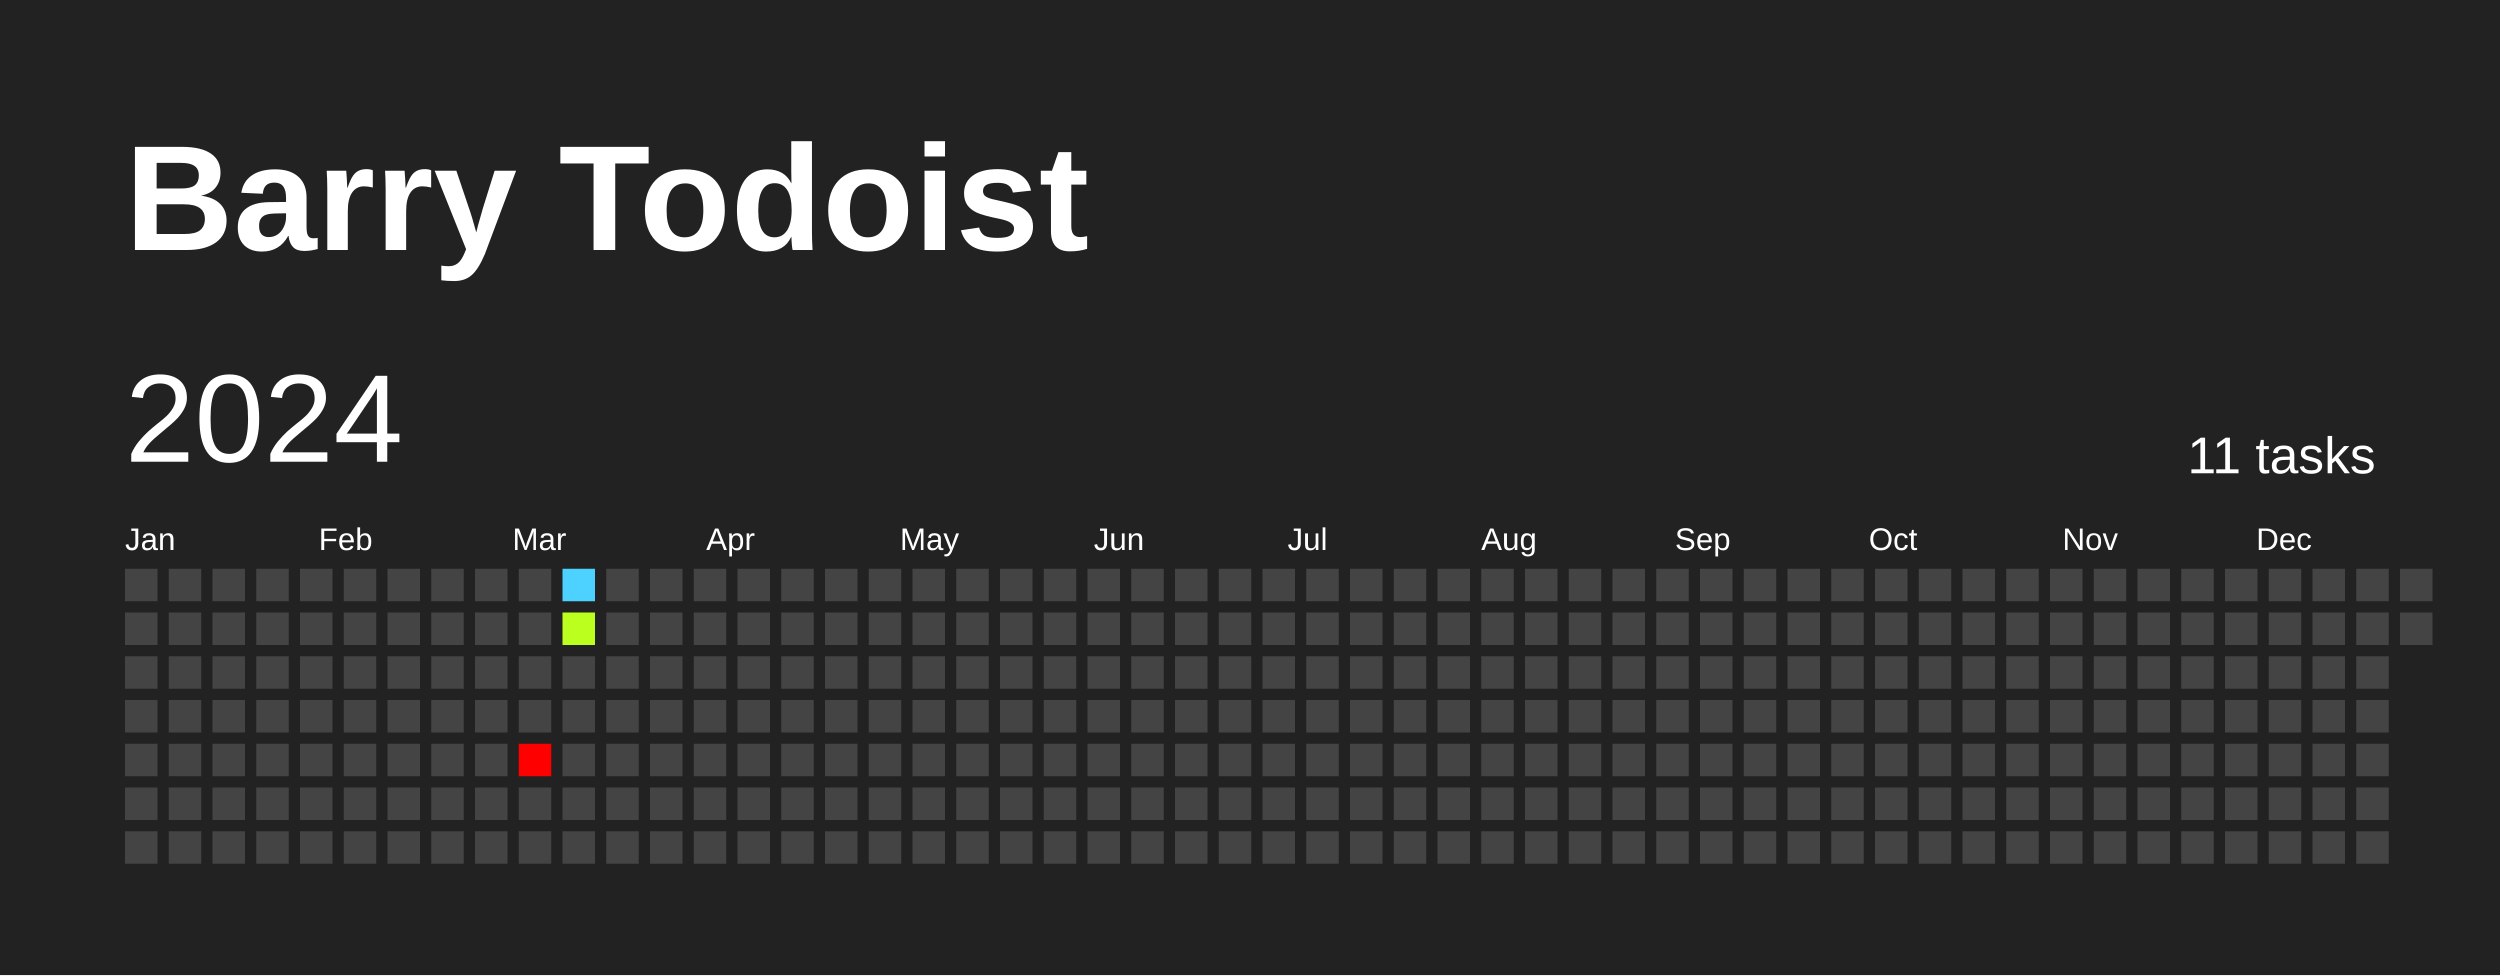
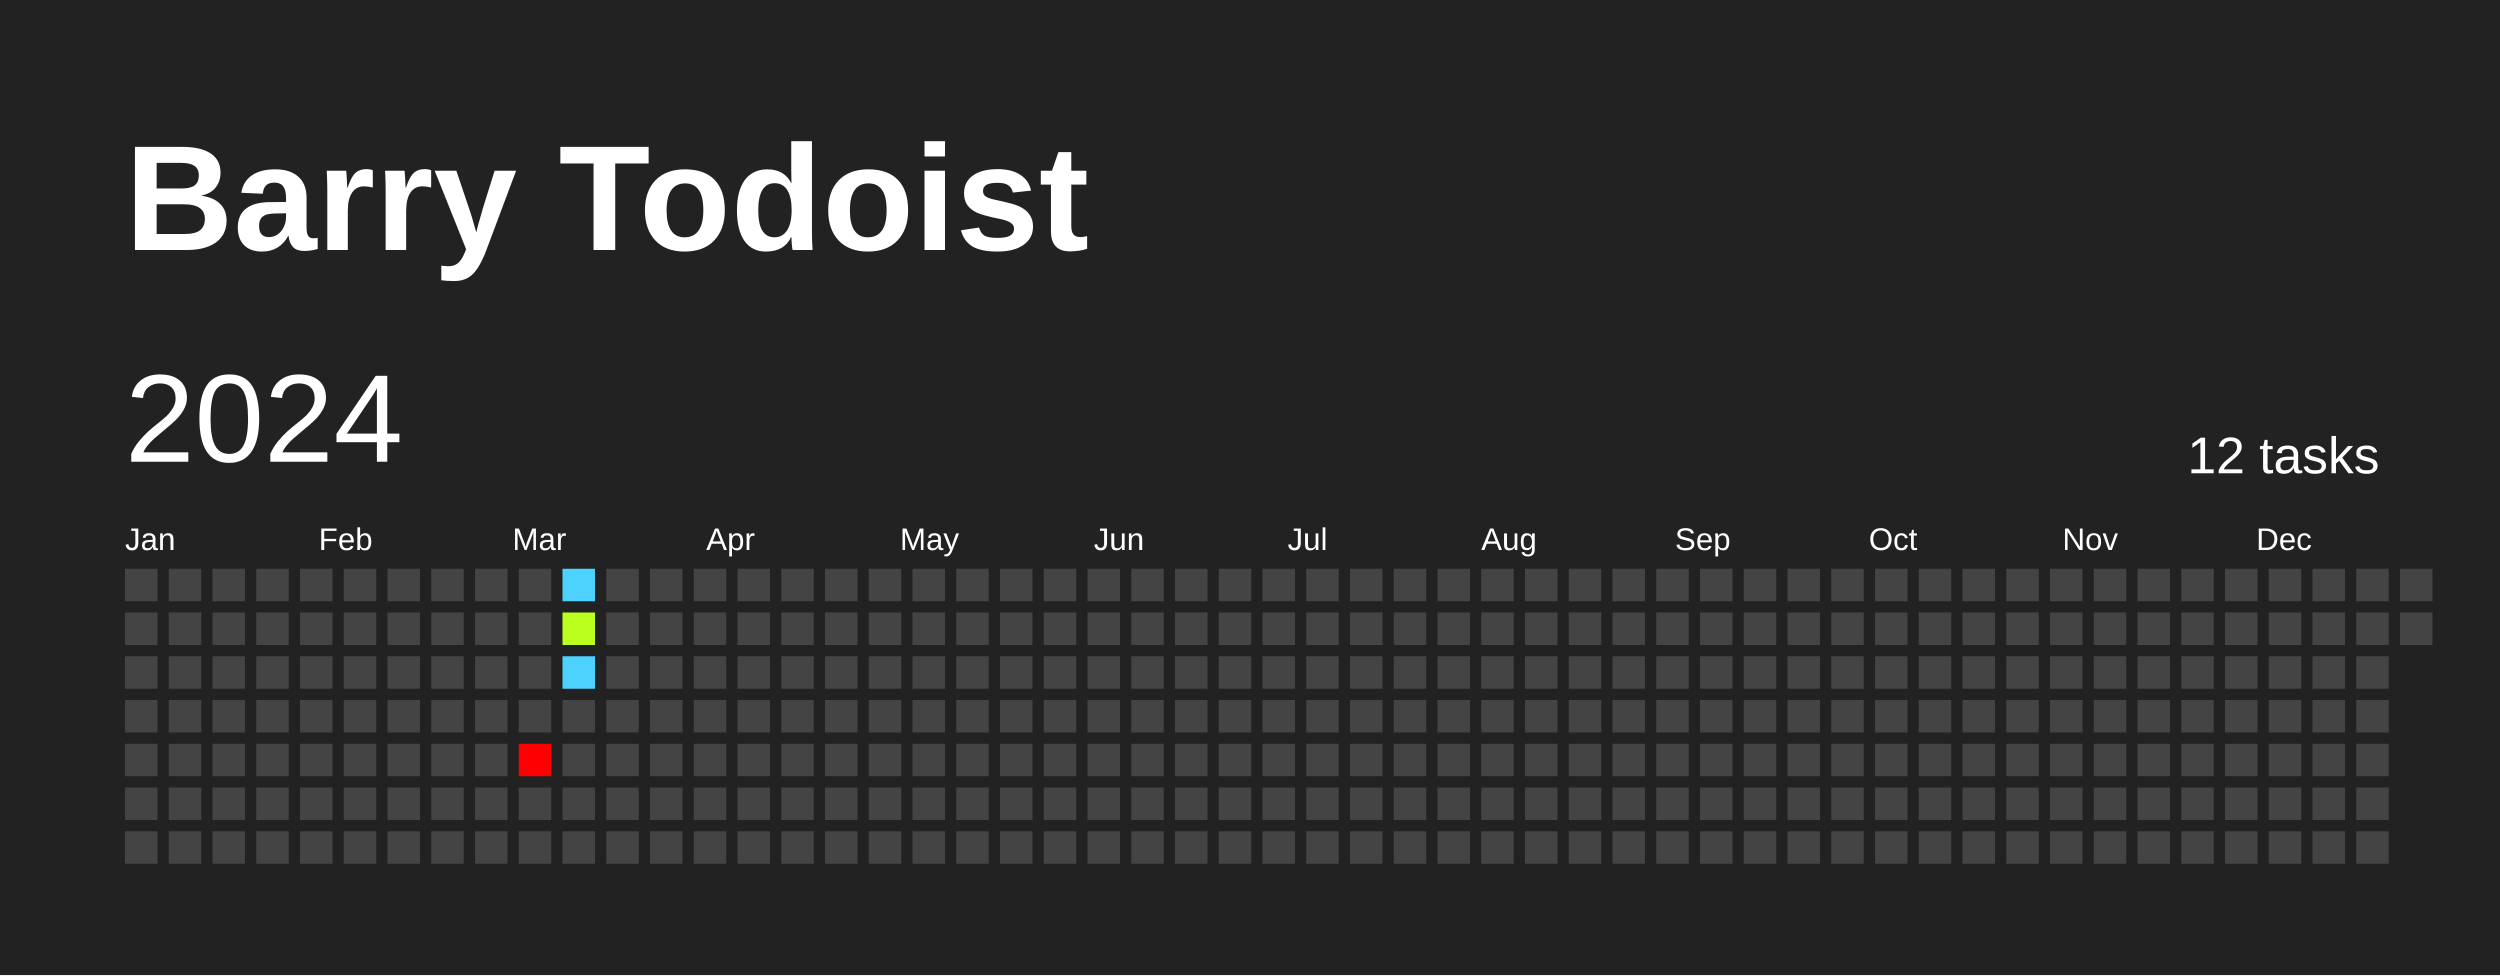
<svg xmlns="http://www.w3.org/2000/svg" baseProfile="full" height="78mm" version="1.1" viewBox="0,0,200,78" width="200mm">
  <defs />
  <rect fill="#222222" height="78" width="200" x="0" y="0" />
  <text fill="#FFFFFF" style="font-size:12px; font-family:Arial; font-weight:bold;" x="10" y="20">Barry Todoist</text>
  <text dominant-baseline="hanging" fill="#FFFFFF" style="font-size:10.0px; font-family:Arial;" x="10" y="30">2024</text>
-   <text dominant-baseline="hanging" fill="#FFFFFF" style="font-size:4.125px; font-family:Arial;" x="175" y="35">11 tasks</text>
+   <text dominant-baseline="hanging" fill="#FFFFFF" style="font-size:4.125px; font-family:Arial;" x="175" y="35">12 tasks</text>
  <text fill="#FFFFFF" style="font-size:2.5px; font-family:Arial" x="10.0" y="44">Jan</text>
  <text fill="#FFFFFF" style="font-size:2.5px; font-family:Arial" x="25.5" y="44">Feb</text>
  <text fill="#FFFFFF" style="font-size:2.5px; font-family:Arial" x="41.0" y="44">Mar</text>
  <text fill="#FFFFFF" style="font-size:2.5px; font-family:Arial" x="56.5" y="44">Apr</text>
  <text fill="#FFFFFF" style="font-size:2.5px; font-family:Arial" x="72.0" y="44">May</text>
  <text fill="#FFFFFF" style="font-size:2.5px; font-family:Arial" x="87.5" y="44">Jun</text>
  <text fill="#FFFFFF" style="font-size:2.5px; font-family:Arial" x="103.0" y="44">Jul</text>
  <text fill="#FFFFFF" style="font-size:2.5px; font-family:Arial" x="118.5" y="44">Aug</text>
  <text fill="#FFFFFF" style="font-size:2.5px; font-family:Arial" x="134.0" y="44">Sep</text>
  <text fill="#FFFFFF" style="font-size:2.5px; font-family:Arial" x="149.5" y="44">Oct</text>
  <text fill="#FFFFFF" style="font-size:2.5px; font-family:Arial" x="165.0" y="44">Nov</text>
  <text fill="#FFFFFF" style="font-size:2.5px; font-family:Arial" x="180.5" y="44">Dec</text>
  <rect fill="#444444" height="2.6" width="2.6" x="10.0" y="45.5" />
  <rect fill="#444444" height="2.6" width="2.6" x="10.0" y="49.0" />
  <rect fill="#444444" height="2.6" width="2.6" x="10.0" y="52.5" />
  <rect fill="#444444" height="2.6" width="2.6" x="10.0" y="56.0" />
  <rect fill="#444444" height="2.6" width="2.6" x="10.0" y="59.5" />
  <rect fill="#444444" height="2.6" width="2.6" x="10.0" y="63.0" />
  <rect fill="#444444" height="2.6" width="2.6" x="10.0" y="66.5" />
  <rect fill="#444444" height="2.6" width="2.6" x="13.5" y="45.5" />
  <rect fill="#444444" height="2.6" width="2.6" x="13.5" y="49.0" />
  <rect fill="#444444" height="2.6" width="2.6" x="13.5" y="52.5" />
  <rect fill="#444444" height="2.6" width="2.6" x="13.5" y="56.0" />
  <rect fill="#444444" height="2.6" width="2.6" x="13.5" y="59.5" />
  <rect fill="#444444" height="2.6" width="2.6" x="13.5" y="63.0" />
  <rect fill="#444444" height="2.6" width="2.6" x="13.5" y="66.5" />
  <rect fill="#444444" height="2.6" width="2.6" x="17.0" y="45.5" />
  <rect fill="#444444" height="2.6" width="2.6" x="17.0" y="49.0" />
  <rect fill="#444444" height="2.6" width="2.6" x="17.0" y="52.5" />
  <rect fill="#444444" height="2.6" width="2.6" x="17.0" y="56.0" />
  <rect fill="#444444" height="2.6" width="2.6" x="17.0" y="59.5" />
  <rect fill="#444444" height="2.6" width="2.6" x="17.0" y="63.0" />
  <rect fill="#444444" height="2.6" width="2.6" x="17.0" y="66.5" />
  <rect fill="#444444" height="2.6" width="2.6" x="20.5" y="45.5" />
  <rect fill="#444444" height="2.6" width="2.6" x="20.5" y="49.0" />
  <rect fill="#444444" height="2.6" width="2.6" x="20.5" y="52.5" />
  <rect fill="#444444" height="2.6" width="2.6" x="20.5" y="56.0" />
  <rect fill="#444444" height="2.6" width="2.6" x="20.5" y="59.5" />
  <rect fill="#444444" height="2.6" width="2.6" x="20.5" y="63.0" />
  <rect fill="#444444" height="2.6" width="2.6" x="20.5" y="66.5" />
  <rect fill="#444444" height="2.6" width="2.6" x="24.0" y="45.5" />
  <rect fill="#444444" height="2.6" width="2.6" x="24.0" y="49.0" />
  <rect fill="#444444" height="2.6" width="2.6" x="24.0" y="52.5" />
  <rect fill="#444444" height="2.6" width="2.6" x="24.0" y="56.0" />
  <rect fill="#444444" height="2.6" width="2.6" x="24.0" y="59.5" />
  <rect fill="#444444" height="2.6" width="2.6" x="24.0" y="63.0" />
  <rect fill="#444444" height="2.6" width="2.6" x="24.0" y="66.5" />
  <rect fill="#444444" height="2.6" width="2.6" x="27.5" y="45.5" />
  <rect fill="#444444" height="2.6" width="2.6" x="27.5" y="49.0" />
  <rect fill="#444444" height="2.6" width="2.6" x="27.5" y="52.5" />
  <rect fill="#444444" height="2.6" width="2.6" x="27.5" y="56.0" />
  <rect fill="#444444" height="2.6" width="2.6" x="27.5" y="59.5" />
  <rect fill="#444444" height="2.6" width="2.6" x="27.5" y="63.0" />
  <rect fill="#444444" height="2.6" width="2.6" x="27.5" y="66.5" />
  <rect fill="#444444" height="2.6" width="2.6" x="31.0" y="45.5" />
  <rect fill="#444444" height="2.6" width="2.6" x="31.0" y="49.0" />
  <rect fill="#444444" height="2.6" width="2.6" x="31.0" y="52.5" />
  <rect fill="#444444" height="2.6" width="2.6" x="31.0" y="56.0" />
  <rect fill="#444444" height="2.6" width="2.6" x="31.0" y="59.5" />
  <rect fill="#444444" height="2.6" width="2.6" x="31.0" y="63.0" />
  <rect fill="#444444" height="2.6" width="2.6" x="31.0" y="66.5" />
  <rect fill="#444444" height="2.6" width="2.6" x="34.5" y="45.5" />
  <rect fill="#444444" height="2.6" width="2.6" x="34.5" y="49.0" />
  <rect fill="#444444" height="2.6" width="2.6" x="34.5" y="52.5" />
  <rect fill="#444444" height="2.6" width="2.6" x="34.5" y="56.0" />
  <rect fill="#444444" height="2.6" width="2.6" x="34.5" y="59.5" />
  <rect fill="#444444" height="2.6" width="2.6" x="34.5" y="63.0" />
  <rect fill="#444444" height="2.6" width="2.6" x="34.5" y="66.5" />
  <rect fill="#444444" height="2.6" width="2.6" x="38.0" y="45.5" />
  <rect fill="#444444" height="2.6" width="2.6" x="38.0" y="49.0" />
  <rect fill="#444444" height="2.6" width="2.6" x="38.0" y="52.5" />
  <rect fill="#444444" height="2.6" width="2.6" x="38.0" y="56.0" />
  <rect fill="#444444" height="2.6" width="2.6" x="38.0" y="59.5" />
  <rect fill="#444444" height="2.6" width="2.6" x="38.0" y="63.0" />
  <rect fill="#444444" height="2.6" width="2.6" x="38.0" y="66.5" />
  <rect fill="#444444" height="2.6" width="2.6" x="41.5" y="45.5" />
  <rect fill="#444444" height="2.6" width="2.6" x="41.5" y="49.0" />
  <rect fill="#444444" height="2.6" width="2.6" x="41.5" y="52.5" />
  <rect fill="#444444" height="2.6" width="2.6" x="41.5" y="56.0" />
  <rect fill="red" height="2.6" width="2.6" x="41.5" y="59.5" />
  <rect fill="#444444" height="2.6" width="2.6" x="41.5" y="63.0" />
  <rect fill="#444444" height="2.6" width="2.6" x="41.5" y="66.5" />
  <rect fill="#4dd2ff" height="2.6" width="2.6" x="45.0" y="45.5" />
  <rect fill="#bbff1f" height="2.6" width="2.6" x="45.0" y="49.0" />
-   <rect fill="#444444" height="2.6" width="2.6" x="45.0" y="52.5" />
+   <rect fill="#4dd2ff" height="2.6" width="2.6" x="45.0" y="52.5" />
  <rect fill="#444444" height="2.6" width="2.6" x="45.0" y="56.0" />
  <rect fill="#444444" height="2.6" width="2.6" x="45.0" y="59.5" />
  <rect fill="#444444" height="2.6" width="2.6" x="45.0" y="63.0" />
  <rect fill="#444444" height="2.6" width="2.6" x="45.0" y="66.5" />
  <rect fill="#444444" height="2.6" width="2.6" x="48.5" y="45.5" />
  <rect fill="#444444" height="2.6" width="2.6" x="48.5" y="49.0" />
  <rect fill="#444444" height="2.6" width="2.6" x="48.5" y="52.5" />
  <rect fill="#444444" height="2.6" width="2.6" x="48.5" y="56.0" />
  <rect fill="#444444" height="2.6" width="2.6" x="48.5" y="59.5" />
  <rect fill="#444444" height="2.6" width="2.6" x="48.5" y="63.0" />
  <rect fill="#444444" height="2.6" width="2.6" x="48.5" y="66.5" />
  <rect fill="#444444" height="2.6" width="2.6" x="52.0" y="45.5" />
  <rect fill="#444444" height="2.6" width="2.6" x="52.0" y="49.0" />
  <rect fill="#444444" height="2.6" width="2.6" x="52.0" y="52.5" />
  <rect fill="#444444" height="2.6" width="2.6" x="52.0" y="56.0" />
  <rect fill="#444444" height="2.6" width="2.6" x="52.0" y="59.5" />
  <rect fill="#444444" height="2.6" width="2.6" x="52.0" y="63.0" />
  <rect fill="#444444" height="2.6" width="2.6" x="52.0" y="66.5" />
  <rect fill="#444444" height="2.6" width="2.6" x="55.5" y="45.5" />
  <rect fill="#444444" height="2.6" width="2.6" x="55.5" y="49.0" />
  <rect fill="#444444" height="2.6" width="2.6" x="55.5" y="52.5" />
  <rect fill="#444444" height="2.6" width="2.6" x="55.5" y="56.0" />
  <rect fill="#444444" height="2.6" width="2.6" x="55.5" y="59.5" />
  <rect fill="#444444" height="2.6" width="2.6" x="55.5" y="63.0" />
  <rect fill="#444444" height="2.6" width="2.6" x="55.5" y="66.5" />
  <rect fill="#444444" height="2.6" width="2.6" x="59.0" y="45.5" />
  <rect fill="#444444" height="2.6" width="2.6" x="59.0" y="49.0" />
  <rect fill="#444444" height="2.6" width="2.6" x="59.0" y="52.5" />
  <rect fill="#444444" height="2.6" width="2.6" x="59.0" y="56.0" />
  <rect fill="#444444" height="2.6" width="2.6" x="59.0" y="59.5" />
  <rect fill="#444444" height="2.6" width="2.6" x="59.0" y="63.0" />
  <rect fill="#444444" height="2.6" width="2.6" x="59.0" y="66.5" />
  <rect fill="#444444" height="2.6" width="2.6" x="62.5" y="45.5" />
  <rect fill="#444444" height="2.6" width="2.6" x="62.5" y="49.0" />
  <rect fill="#444444" height="2.6" width="2.6" x="62.5" y="52.5" />
  <rect fill="#444444" height="2.6" width="2.6" x="62.5" y="56.0" />
  <rect fill="#444444" height="2.6" width="2.6" x="62.5" y="59.5" />
  <rect fill="#444444" height="2.6" width="2.6" x="62.5" y="63.0" />
  <rect fill="#444444" height="2.6" width="2.6" x="62.5" y="66.5" />
  <rect fill="#444444" height="2.6" width="2.6" x="66.0" y="45.5" />
  <rect fill="#444444" height="2.6" width="2.6" x="66.0" y="49.0" />
  <rect fill="#444444" height="2.6" width="2.6" x="66.0" y="52.5" />
  <rect fill="#444444" height="2.6" width="2.6" x="66.0" y="56.0" />
  <rect fill="#444444" height="2.6" width="2.6" x="66.0" y="59.5" />
  <rect fill="#444444" height="2.6" width="2.6" x="66.0" y="63.0" />
  <rect fill="#444444" height="2.6" width="2.6" x="66.0" y="66.5" />
  <rect fill="#444444" height="2.6" width="2.6" x="69.5" y="45.5" />
  <rect fill="#444444" height="2.6" width="2.6" x="69.5" y="49.0" />
  <rect fill="#444444" height="2.6" width="2.6" x="69.5" y="52.5" />
  <rect fill="#444444" height="2.6" width="2.6" x="69.5" y="56.0" />
  <rect fill="#444444" height="2.6" width="2.6" x="69.5" y="59.5" />
  <rect fill="#444444" height="2.6" width="2.6" x="69.5" y="63.0" />
  <rect fill="#444444" height="2.6" width="2.6" x="69.5" y="66.5" />
  <rect fill="#444444" height="2.6" width="2.6" x="73.0" y="45.5" />
  <rect fill="#444444" height="2.6" width="2.6" x="73.0" y="49.0" />
  <rect fill="#444444" height="2.6" width="2.6" x="73.0" y="52.5" />
  <rect fill="#444444" height="2.6" width="2.6" x="73.0" y="56.0" />
  <rect fill="#444444" height="2.6" width="2.6" x="73.0" y="59.5" />
  <rect fill="#444444" height="2.6" width="2.6" x="73.0" y="63.0" />
  <rect fill="#444444" height="2.6" width="2.6" x="73.0" y="66.5" />
  <rect fill="#444444" height="2.6" width="2.6" x="76.5" y="45.5" />
  <rect fill="#444444" height="2.6" width="2.6" x="76.5" y="49.0" />
  <rect fill="#444444" height="2.6" width="2.6" x="76.5" y="52.5" />
  <rect fill="#444444" height="2.6" width="2.6" x="76.5" y="56.0" />
  <rect fill="#444444" height="2.6" width="2.6" x="76.5" y="59.5" />
  <rect fill="#444444" height="2.6" width="2.6" x="76.5" y="63.0" />
  <rect fill="#444444" height="2.6" width="2.6" x="76.5" y="66.5" />
  <rect fill="#444444" height="2.6" width="2.6" x="80.0" y="45.5" />
  <rect fill="#444444" height="2.6" width="2.6" x="80.0" y="49.0" />
  <rect fill="#444444" height="2.6" width="2.6" x="80.0" y="52.5" />
  <rect fill="#444444" height="2.6" width="2.6" x="80.0" y="56.0" />
  <rect fill="#444444" height="2.6" width="2.6" x="80.0" y="59.5" />
  <rect fill="#444444" height="2.6" width="2.6" x="80.0" y="63.0" />
  <rect fill="#444444" height="2.6" width="2.6" x="80.0" y="66.5" />
  <rect fill="#444444" height="2.6" width="2.6" x="83.5" y="45.5" />
  <rect fill="#444444" height="2.6" width="2.6" x="83.5" y="49.0" />
  <rect fill="#444444" height="2.6" width="2.6" x="83.5" y="52.5" />
  <rect fill="#444444" height="2.6" width="2.6" x="83.5" y="56.0" />
  <rect fill="#444444" height="2.6" width="2.6" x="83.5" y="59.5" />
  <rect fill="#444444" height="2.6" width="2.6" x="83.5" y="63.0" />
  <rect fill="#444444" height="2.6" width="2.6" x="83.5" y="66.5" />
  <rect fill="#444444" height="2.6" width="2.6" x="87.0" y="45.5" />
  <rect fill="#444444" height="2.6" width="2.6" x="87.0" y="49.0" />
  <rect fill="#444444" height="2.6" width="2.6" x="87.0" y="52.5" />
  <rect fill="#444444" height="2.6" width="2.6" x="87.0" y="56.0" />
  <rect fill="#444444" height="2.6" width="2.6" x="87.0" y="59.5" />
  <rect fill="#444444" height="2.6" width="2.6" x="87.0" y="63.0" />
  <rect fill="#444444" height="2.6" width="2.6" x="87.0" y="66.5" />
  <rect fill="#444444" height="2.6" width="2.6" x="90.5" y="45.5" />
  <rect fill="#444444" height="2.6" width="2.6" x="90.5" y="49.0" />
  <rect fill="#444444" height="2.6" width="2.6" x="90.5" y="52.5" />
  <rect fill="#444444" height="2.6" width="2.6" x="90.5" y="56.0" />
  <rect fill="#444444" height="2.6" width="2.6" x="90.5" y="59.5" />
  <rect fill="#444444" height="2.6" width="2.6" x="90.5" y="63.0" />
  <rect fill="#444444" height="2.6" width="2.6" x="90.5" y="66.5" />
  <rect fill="#444444" height="2.6" width="2.6" x="94.0" y="45.5" />
  <rect fill="#444444" height="2.6" width="2.6" x="94.0" y="49.0" />
  <rect fill="#444444" height="2.6" width="2.6" x="94.0" y="52.5" />
  <rect fill="#444444" height="2.6" width="2.6" x="94.0" y="56.0" />
  <rect fill="#444444" height="2.6" width="2.6" x="94.0" y="59.5" />
  <rect fill="#444444" height="2.6" width="2.6" x="94.0" y="63.0" />
  <rect fill="#444444" height="2.6" width="2.6" x="94.0" y="66.5" />
  <rect fill="#444444" height="2.6" width="2.6" x="97.5" y="45.5" />
  <rect fill="#444444" height="2.6" width="2.6" x="97.5" y="49.0" />
  <rect fill="#444444" height="2.6" width="2.6" x="97.5" y="52.5" />
  <rect fill="#444444" height="2.6" width="2.6" x="97.5" y="56.0" />
  <rect fill="#444444" height="2.6" width="2.6" x="97.5" y="59.5" />
  <rect fill="#444444" height="2.6" width="2.6" x="97.5" y="63.0" />
  <rect fill="#444444" height="2.6" width="2.6" x="97.5" y="66.5" />
  <rect fill="#444444" height="2.6" width="2.6" x="101.0" y="45.5" />
  <rect fill="#444444" height="2.6" width="2.6" x="101.0" y="49.0" />
  <rect fill="#444444" height="2.6" width="2.6" x="101.0" y="52.5" />
  <rect fill="#444444" height="2.6" width="2.6" x="101.0" y="56.0" />
  <rect fill="#444444" height="2.6" width="2.6" x="101.0" y="59.5" />
  <rect fill="#444444" height="2.6" width="2.6" x="101.0" y="63.0" />
  <rect fill="#444444" height="2.6" width="2.6" x="101.0" y="66.5" />
  <rect fill="#444444" height="2.6" width="2.6" x="104.5" y="45.5" />
  <rect fill="#444444" height="2.6" width="2.6" x="104.5" y="49.0" />
  <rect fill="#444444" height="2.6" width="2.6" x="104.5" y="52.5" />
  <rect fill="#444444" height="2.6" width="2.6" x="104.5" y="56.0" />
  <rect fill="#444444" height="2.6" width="2.6" x="104.5" y="59.5" />
  <rect fill="#444444" height="2.6" width="2.6" x="104.5" y="63.0" />
  <rect fill="#444444" height="2.6" width="2.6" x="104.5" y="66.5" />
  <rect fill="#444444" height="2.6" width="2.6" x="108.0" y="45.5" />
  <rect fill="#444444" height="2.6" width="2.6" x="108.0" y="49.0" />
  <rect fill="#444444" height="2.6" width="2.6" x="108.0" y="52.5" />
  <rect fill="#444444" height="2.6" width="2.6" x="108.0" y="56.0" />
  <rect fill="#444444" height="2.6" width="2.6" x="108.0" y="59.5" />
  <rect fill="#444444" height="2.6" width="2.6" x="108.0" y="63.0" />
  <rect fill="#444444" height="2.6" width="2.6" x="108.0" y="66.5" />
  <rect fill="#444444" height="2.6" width="2.6" x="111.5" y="45.5" />
  <rect fill="#444444" height="2.6" width="2.6" x="111.5" y="49.0" />
  <rect fill="#444444" height="2.6" width="2.6" x="111.5" y="52.5" />
  <rect fill="#444444" height="2.6" width="2.6" x="111.5" y="56.0" />
  <rect fill="#444444" height="2.6" width="2.6" x="111.5" y="59.5" />
  <rect fill="#444444" height="2.6" width="2.6" x="111.5" y="63.0" />
  <rect fill="#444444" height="2.6" width="2.6" x="111.5" y="66.5" />
  <rect fill="#444444" height="2.6" width="2.6" x="115.0" y="45.5" />
  <rect fill="#444444" height="2.6" width="2.6" x="115.0" y="49.0" />
  <rect fill="#444444" height="2.6" width="2.6" x="115.0" y="52.5" />
  <rect fill="#444444" height="2.6" width="2.6" x="115.0" y="56.0" />
  <rect fill="#444444" height="2.6" width="2.6" x="115.0" y="59.5" />
  <rect fill="#444444" height="2.6" width="2.6" x="115.0" y="63.0" />
  <rect fill="#444444" height="2.6" width="2.6" x="115.0" y="66.5" />
  <rect fill="#444444" height="2.6" width="2.6" x="118.5" y="45.5" />
  <rect fill="#444444" height="2.6" width="2.6" x="118.5" y="49.0" />
  <rect fill="#444444" height="2.6" width="2.6" x="118.5" y="52.5" />
  <rect fill="#444444" height="2.6" width="2.6" x="118.5" y="56.0" />
  <rect fill="#444444" height="2.6" width="2.6" x="118.5" y="59.5" />
  <rect fill="#444444" height="2.6" width="2.6" x="118.5" y="63.0" />
  <rect fill="#444444" height="2.6" width="2.6" x="118.5" y="66.5" />
  <rect fill="#444444" height="2.6" width="2.6" x="122.0" y="45.5" />
  <rect fill="#444444" height="2.6" width="2.6" x="122.0" y="49.0" />
  <rect fill="#444444" height="2.6" width="2.6" x="122.0" y="52.5" />
  <rect fill="#444444" height="2.6" width="2.6" x="122.0" y="56.0" />
  <rect fill="#444444" height="2.6" width="2.6" x="122.0" y="59.5" />
  <rect fill="#444444" height="2.6" width="2.6" x="122.0" y="63.0" />
  <rect fill="#444444" height="2.6" width="2.6" x="122.0" y="66.5" />
  <rect fill="#444444" height="2.6" width="2.6" x="125.5" y="45.5" />
  <rect fill="#444444" height="2.6" width="2.6" x="125.5" y="49.0" />
  <rect fill="#444444" height="2.6" width="2.6" x="125.5" y="52.5" />
  <rect fill="#444444" height="2.6" width="2.6" x="125.5" y="56.0" />
  <rect fill="#444444" height="2.6" width="2.6" x="125.5" y="59.5" />
  <rect fill="#444444" height="2.6" width="2.6" x="125.5" y="63.0" />
  <rect fill="#444444" height="2.6" width="2.6" x="125.5" y="66.5" />
  <rect fill="#444444" height="2.6" width="2.6" x="129.0" y="45.5" />
  <rect fill="#444444" height="2.6" width="2.6" x="129.0" y="49.0" />
  <rect fill="#444444" height="2.6" width="2.6" x="129.0" y="52.5" />
  <rect fill="#444444" height="2.6" width="2.6" x="129.0" y="56.0" />
  <rect fill="#444444" height="2.6" width="2.6" x="129.0" y="59.5" />
  <rect fill="#444444" height="2.6" width="2.6" x="129.0" y="63.0" />
  <rect fill="#444444" height="2.6" width="2.6" x="129.0" y="66.5" />
  <rect fill="#444444" height="2.6" width="2.6" x="132.5" y="45.5" />
  <rect fill="#444444" height="2.6" width="2.6" x="132.5" y="49.0" />
  <rect fill="#444444" height="2.6" width="2.6" x="132.5" y="52.5" />
  <rect fill="#444444" height="2.6" width="2.6" x="132.5" y="56.0" />
  <rect fill="#444444" height="2.6" width="2.6" x="132.5" y="59.5" />
  <rect fill="#444444" height="2.6" width="2.6" x="132.5" y="63.0" />
  <rect fill="#444444" height="2.6" width="2.6" x="132.5" y="66.5" />
  <rect fill="#444444" height="2.6" width="2.6" x="136.0" y="45.5" />
  <rect fill="#444444" height="2.6" width="2.6" x="136.0" y="49.0" />
  <rect fill="#444444" height="2.6" width="2.6" x="136.0" y="52.5" />
  <rect fill="#444444" height="2.6" width="2.6" x="136.0" y="56.0" />
  <rect fill="#444444" height="2.6" width="2.6" x="136.0" y="59.5" />
  <rect fill="#444444" height="2.6" width="2.6" x="136.0" y="63.0" />
  <rect fill="#444444" height="2.6" width="2.6" x="136.0" y="66.5" />
  <rect fill="#444444" height="2.6" width="2.6" x="139.5" y="45.5" />
  <rect fill="#444444" height="2.6" width="2.6" x="139.5" y="49.0" />
  <rect fill="#444444" height="2.6" width="2.6" x="139.5" y="52.5" />
  <rect fill="#444444" height="2.6" width="2.6" x="139.5" y="56.0" />
  <rect fill="#444444" height="2.6" width="2.6" x="139.5" y="59.5" />
  <rect fill="#444444" height="2.6" width="2.6" x="139.5" y="63.0" />
  <rect fill="#444444" height="2.6" width="2.6" x="139.5" y="66.5" />
  <rect fill="#444444" height="2.6" width="2.6" x="143.0" y="45.5" />
  <rect fill="#444444" height="2.6" width="2.6" x="143.0" y="49.0" />
  <rect fill="#444444" height="2.6" width="2.6" x="143.0" y="52.5" />
  <rect fill="#444444" height="2.6" width="2.6" x="143.0" y="56.0" />
  <rect fill="#444444" height="2.6" width="2.6" x="143.0" y="59.5" />
  <rect fill="#444444" height="2.6" width="2.6" x="143.0" y="63.0" />
  <rect fill="#444444" height="2.6" width="2.6" x="143.0" y="66.5" />
  <rect fill="#444444" height="2.6" width="2.6" x="146.5" y="45.5" />
  <rect fill="#444444" height="2.6" width="2.6" x="146.5" y="49.0" />
  <rect fill="#444444" height="2.6" width="2.6" x="146.5" y="52.5" />
  <rect fill="#444444" height="2.6" width="2.6" x="146.5" y="56.0" />
  <rect fill="#444444" height="2.6" width="2.6" x="146.5" y="59.5" />
  <rect fill="#444444" height="2.6" width="2.6" x="146.5" y="63.0" />
  <rect fill="#444444" height="2.6" width="2.6" x="146.5" y="66.5" />
  <rect fill="#444444" height="2.6" width="2.6" x="150.0" y="45.5" />
  <rect fill="#444444" height="2.6" width="2.6" x="150.0" y="49.0" />
  <rect fill="#444444" height="2.6" width="2.6" x="150.0" y="52.5" />
  <rect fill="#444444" height="2.6" width="2.6" x="150.0" y="56.0" />
  <rect fill="#444444" height="2.6" width="2.6" x="150.0" y="59.5" />
  <rect fill="#444444" height="2.6" width="2.6" x="150.0" y="63.0" />
  <rect fill="#444444" height="2.6" width="2.6" x="150.0" y="66.5" />
  <rect fill="#444444" height="2.6" width="2.6" x="153.5" y="45.5" />
  <rect fill="#444444" height="2.6" width="2.6" x="153.5" y="49.0" />
  <rect fill="#444444" height="2.6" width="2.6" x="153.5" y="52.5" />
  <rect fill="#444444" height="2.6" width="2.6" x="153.5" y="56.0" />
  <rect fill="#444444" height="2.6" width="2.6" x="153.5" y="59.5" />
  <rect fill="#444444" height="2.6" width="2.6" x="153.5" y="63.0" />
  <rect fill="#444444" height="2.6" width="2.6" x="153.5" y="66.5" />
  <rect fill="#444444" height="2.6" width="2.6" x="157.0" y="45.5" />
  <rect fill="#444444" height="2.6" width="2.6" x="157.0" y="49.0" />
  <rect fill="#444444" height="2.6" width="2.6" x="157.0" y="52.5" />
  <rect fill="#444444" height="2.6" width="2.6" x="157.0" y="56.0" />
  <rect fill="#444444" height="2.6" width="2.6" x="157.0" y="59.5" />
  <rect fill="#444444" height="2.6" width="2.6" x="157.0" y="63.0" />
  <rect fill="#444444" height="2.6" width="2.6" x="157.0" y="66.5" />
  <rect fill="#444444" height="2.6" width="2.6" x="160.5" y="45.5" />
  <rect fill="#444444" height="2.6" width="2.6" x="160.5" y="49.0" />
  <rect fill="#444444" height="2.6" width="2.6" x="160.5" y="52.5" />
  <rect fill="#444444" height="2.6" width="2.6" x="160.5" y="56.0" />
  <rect fill="#444444" height="2.6" width="2.6" x="160.5" y="59.5" />
  <rect fill="#444444" height="2.6" width="2.6" x="160.5" y="63.0" />
  <rect fill="#444444" height="2.6" width="2.6" x="160.5" y="66.5" />
  <rect fill="#444444" height="2.6" width="2.6" x="164.0" y="45.5" />
  <rect fill="#444444" height="2.6" width="2.6" x="164.0" y="49.0" />
  <rect fill="#444444" height="2.6" width="2.6" x="164.0" y="52.5" />
  <rect fill="#444444" height="2.6" width="2.6" x="164.0" y="56.0" />
  <rect fill="#444444" height="2.6" width="2.6" x="164.0" y="59.5" />
  <rect fill="#444444" height="2.6" width="2.6" x="164.0" y="63.0" />
  <rect fill="#444444" height="2.6" width="2.6" x="164.0" y="66.5" />
  <rect fill="#444444" height="2.6" width="2.6" x="167.5" y="45.5" />
  <rect fill="#444444" height="2.6" width="2.6" x="167.5" y="49.0" />
  <rect fill="#444444" height="2.6" width="2.6" x="167.5" y="52.5" />
  <rect fill="#444444" height="2.6" width="2.6" x="167.5" y="56.0" />
  <rect fill="#444444" height="2.6" width="2.6" x="167.5" y="59.5" />
  <rect fill="#444444" height="2.6" width="2.6" x="167.5" y="63.0" />
  <rect fill="#444444" height="2.6" width="2.6" x="167.5" y="66.5" />
  <rect fill="#444444" height="2.6" width="2.6" x="171.0" y="45.5" />
  <rect fill="#444444" height="2.6" width="2.6" x="171.0" y="49.0" />
  <rect fill="#444444" height="2.6" width="2.6" x="171.0" y="52.5" />
  <rect fill="#444444" height="2.6" width="2.6" x="171.0" y="56.0" />
  <rect fill="#444444" height="2.6" width="2.6" x="171.0" y="59.5" />
  <rect fill="#444444" height="2.6" width="2.6" x="171.0" y="63.0" />
  <rect fill="#444444" height="2.6" width="2.6" x="171.0" y="66.5" />
  <rect fill="#444444" height="2.6" width="2.6" x="174.5" y="45.5" />
  <rect fill="#444444" height="2.6" width="2.6" x="174.5" y="49.0" />
  <rect fill="#444444" height="2.6" width="2.6" x="174.5" y="52.5" />
  <rect fill="#444444" height="2.6" width="2.6" x="174.5" y="56.0" />
  <rect fill="#444444" height="2.6" width="2.6" x="174.5" y="59.5" />
  <rect fill="#444444" height="2.6" width="2.6" x="174.5" y="63.0" />
  <rect fill="#444444" height="2.6" width="2.6" x="174.5" y="66.5" />
  <rect fill="#444444" height="2.6" width="2.6" x="178.0" y="45.5" />
  <rect fill="#444444" height="2.6" width="2.6" x="178.0" y="49.0" />
  <rect fill="#444444" height="2.6" width="2.6" x="178.0" y="52.5" />
  <rect fill="#444444" height="2.6" width="2.6" x="178.0" y="56.0" />
  <rect fill="#444444" height="2.6" width="2.6" x="178.0" y="59.5" />
  <rect fill="#444444" height="2.6" width="2.6" x="178.0" y="63.0" />
  <rect fill="#444444" height="2.6" width="2.6" x="178.0" y="66.5" />
  <rect fill="#444444" height="2.6" width="2.6" x="181.5" y="45.5" />
  <rect fill="#444444" height="2.6" width="2.6" x="181.5" y="49.0" />
  <rect fill="#444444" height="2.6" width="2.6" x="181.5" y="52.5" />
  <rect fill="#444444" height="2.6" width="2.6" x="181.5" y="56.0" />
  <rect fill="#444444" height="2.6" width="2.6" x="181.5" y="59.5" />
  <rect fill="#444444" height="2.6" width="2.6" x="181.5" y="63.0" />
  <rect fill="#444444" height="2.6" width="2.6" x="181.5" y="66.5" />
  <rect fill="#444444" height="2.6" width="2.6" x="185.0" y="45.5" />
  <rect fill="#444444" height="2.6" width="2.6" x="185.0" y="49.0" />
  <rect fill="#444444" height="2.6" width="2.6" x="185.0" y="52.5" />
  <rect fill="#444444" height="2.6" width="2.6" x="185.0" y="56.0" />
  <rect fill="#444444" height="2.6" width="2.6" x="185.0" y="59.5" />
  <rect fill="#444444" height="2.6" width="2.6" x="185.0" y="63.0" />
  <rect fill="#444444" height="2.6" width="2.6" x="185.0" y="66.5" />
  <rect fill="#444444" height="2.6" width="2.6" x="188.5" y="45.5" />
  <rect fill="#444444" height="2.6" width="2.6" x="188.5" y="49.0" />
  <rect fill="#444444" height="2.6" width="2.6" x="188.5" y="52.5" />
  <rect fill="#444444" height="2.6" width="2.6" x="188.5" y="56.0" />
  <rect fill="#444444" height="2.6" width="2.6" x="188.5" y="59.5" />
  <rect fill="#444444" height="2.6" width="2.6" x="188.5" y="63.0" />
  <rect fill="#444444" height="2.6" width="2.6" x="188.5" y="66.5" />
  <rect fill="#444444" height="2.6" width="2.6" x="192.0" y="45.5" />
  <rect fill="#444444" height="2.6" width="2.6" x="192.0" y="49.0" />
</svg>
